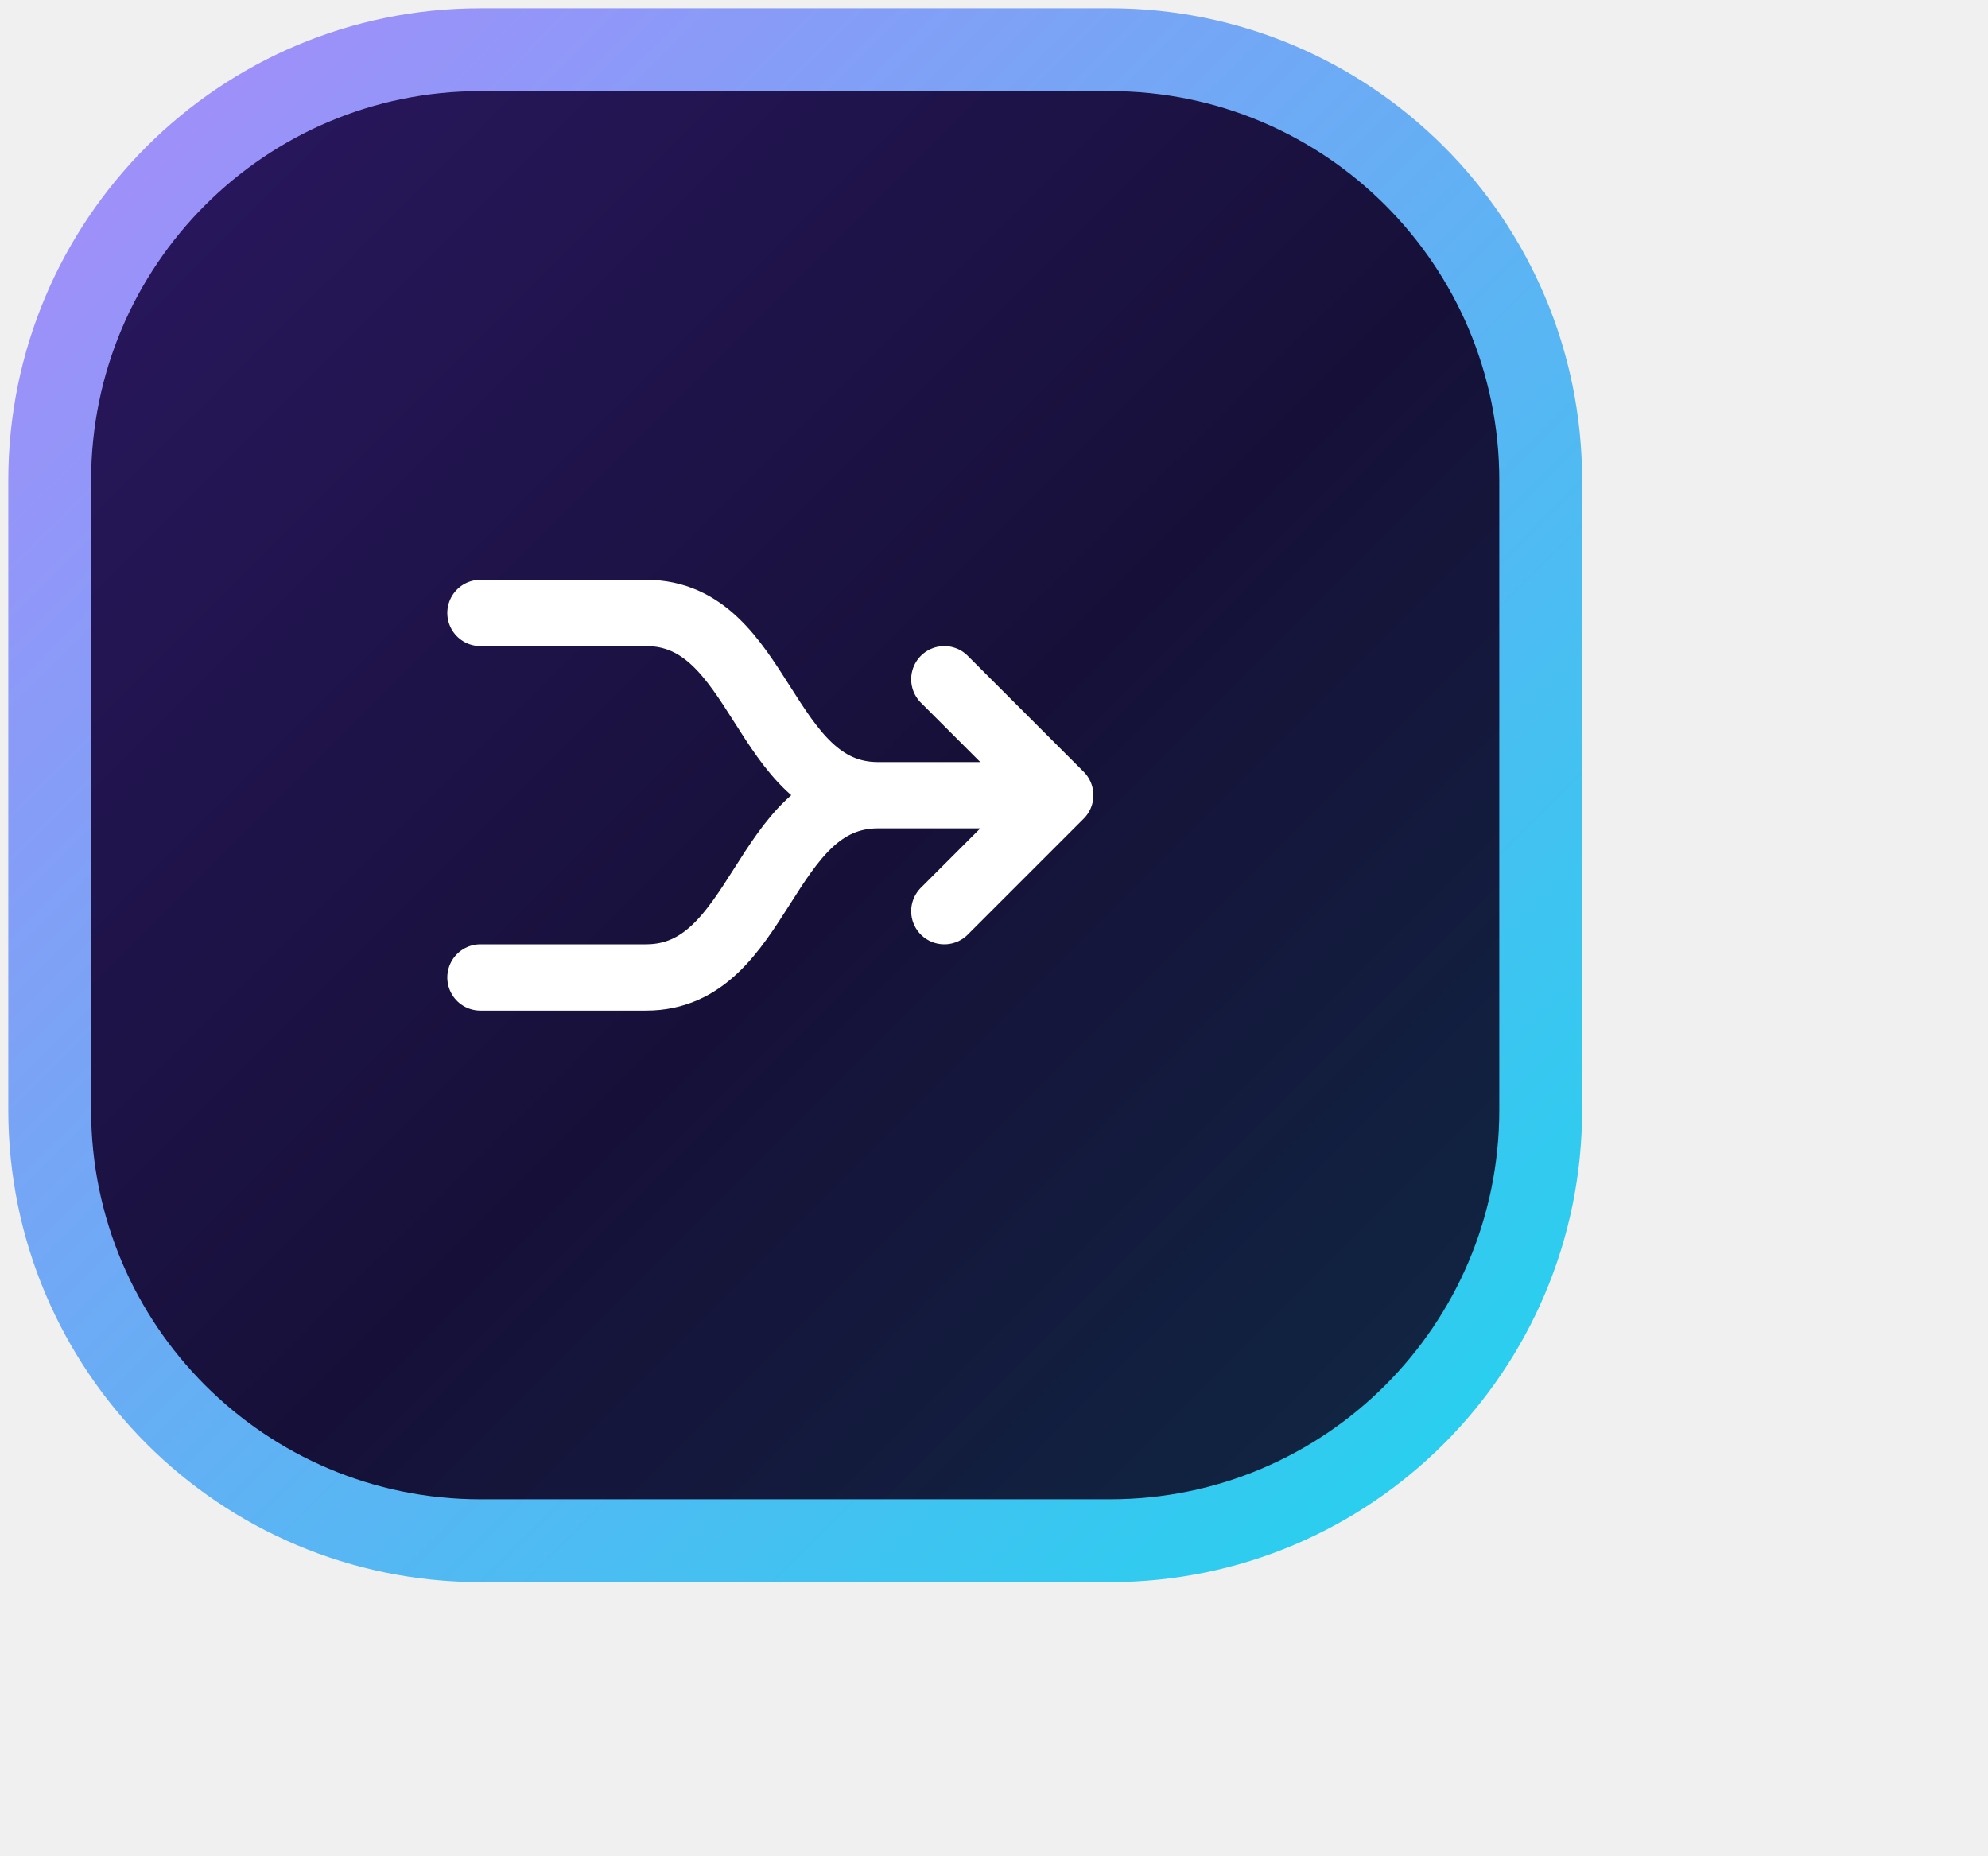
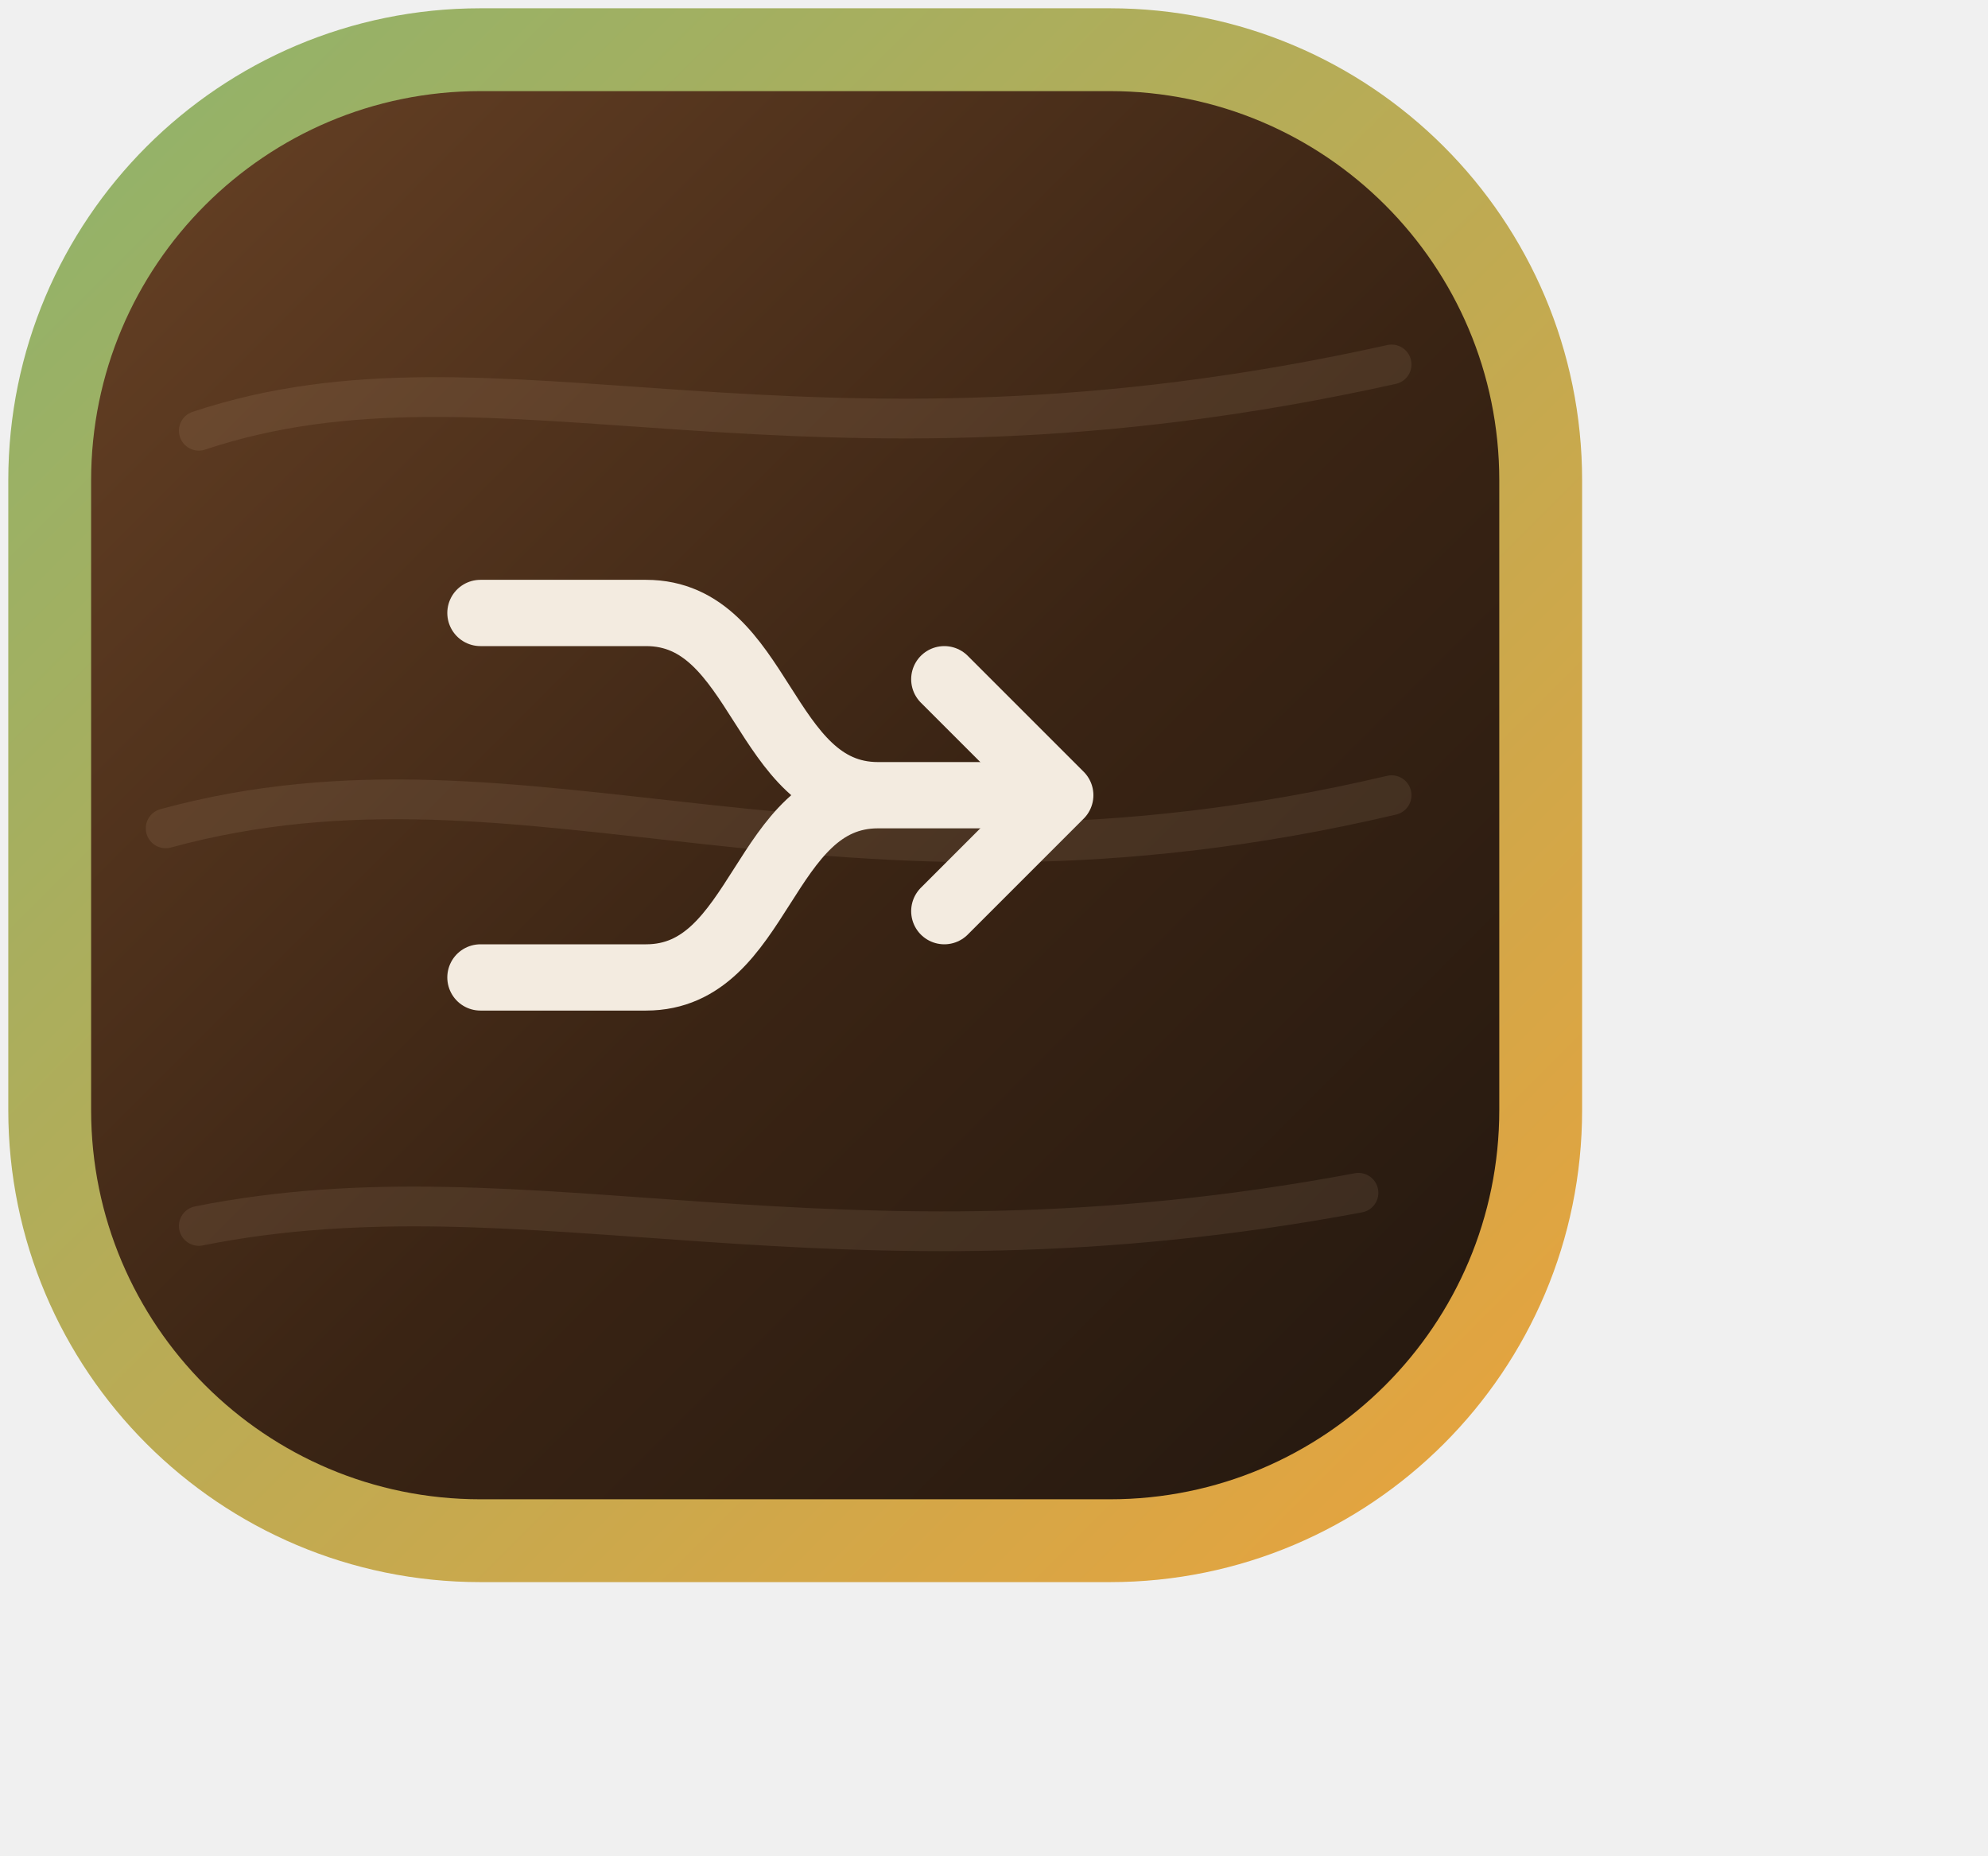
<svg xmlns="http://www.w3.org/2000/svg" width="60" height="56" viewBox="0 0 60 56" aria-hidden="true">
  <defs>
    <linearGradient id="tile" x1="0" y1="0" x2="1" y2="1">
-       <stop offset="0" stop-color="#2B1863" />
-       <stop offset="0.55" stop-color="#161038" />
-       <stop offset="1" stop-color="#0F2A44" />
+       <stop offset="0" stop-color="#6A4326" />
+       <stop offset="0.55" stop-color="#3A2414" />
+       <stop offset="1" stop-color="#22170F" />
    </linearGradient>
    <linearGradient id="edge" x1="0" y1="0" x2="1" y2="1">
-       <stop offset="0" stop-color="#A78BFA" />
-       <stop offset="1" stop-color="#22D3EE" />
+       <stop offset="0" stop-color="#8FB36B" />
+       <stop offset="1" stop-color="#E8A33D" />
    </linearGradient>
  </defs>
  <rect x="1.5" y="1.5" width="45" height="45" rx="13" fill="url(#tile)" stroke="url(#edge)" stroke-width="2.5" />
-   <g transform="translate(12 12)" fill="none" stroke="#FFFFFF" stroke-width="2" stroke-linecap="round" stroke-linejoin="round">
+   <g fill="none" stroke="#FFE7C7" stroke-opacity=".09" stroke-width="1.2" stroke-linecap="round">
+     <path d="M6 13c9-3 18 2 36-2" />
+     <path d="M5 25c11-3 20 3 37-1" />
+     <path d="M6 37c10-2 19 2 35-1" />
+   </g>
+   <g transform="translate(12 12)" fill="none" stroke="#F3EBE0" stroke-width="2" stroke-linecap="round" stroke-linejoin="round">
    <path d="M2.5 6.5h5c3.5 0 3.5 5.5 7 5.5h4M2.5 17.5h5c3.5 0 3.5-5.5 7-5.5" />
    <path d="M16.5 8.5l3.5 3.5-3.5 3.5" />
  </g>
</svg>
